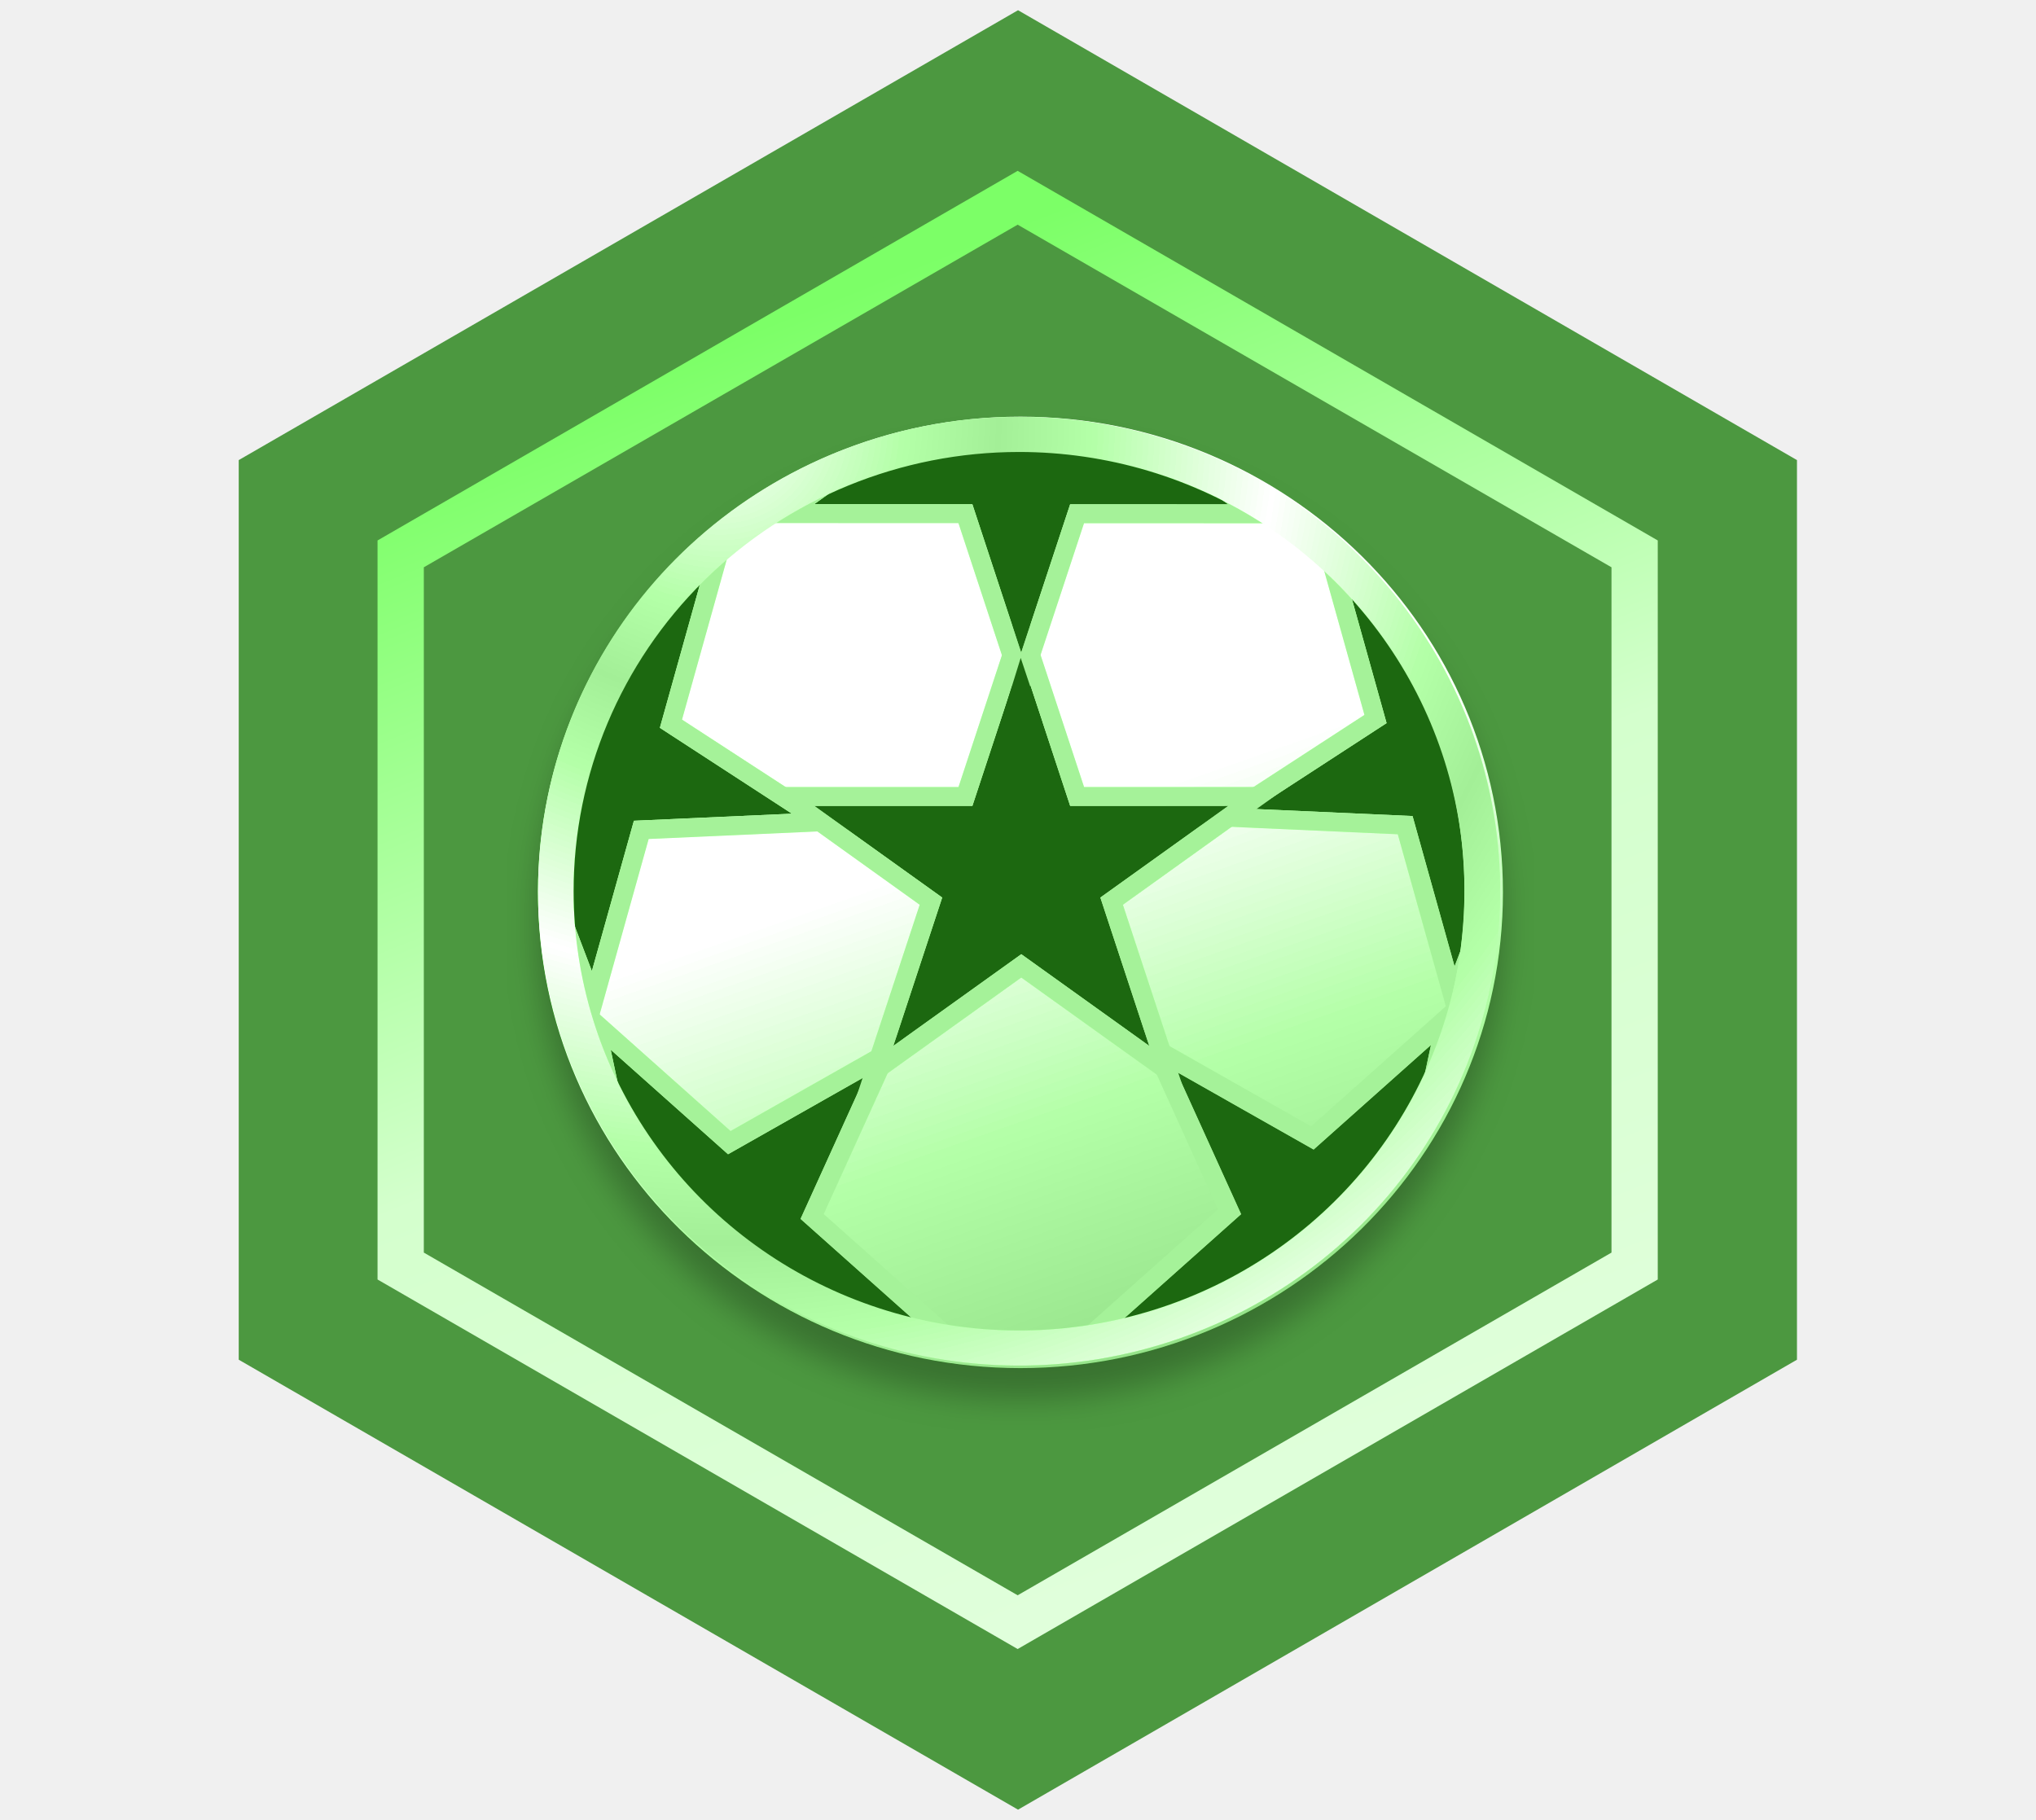
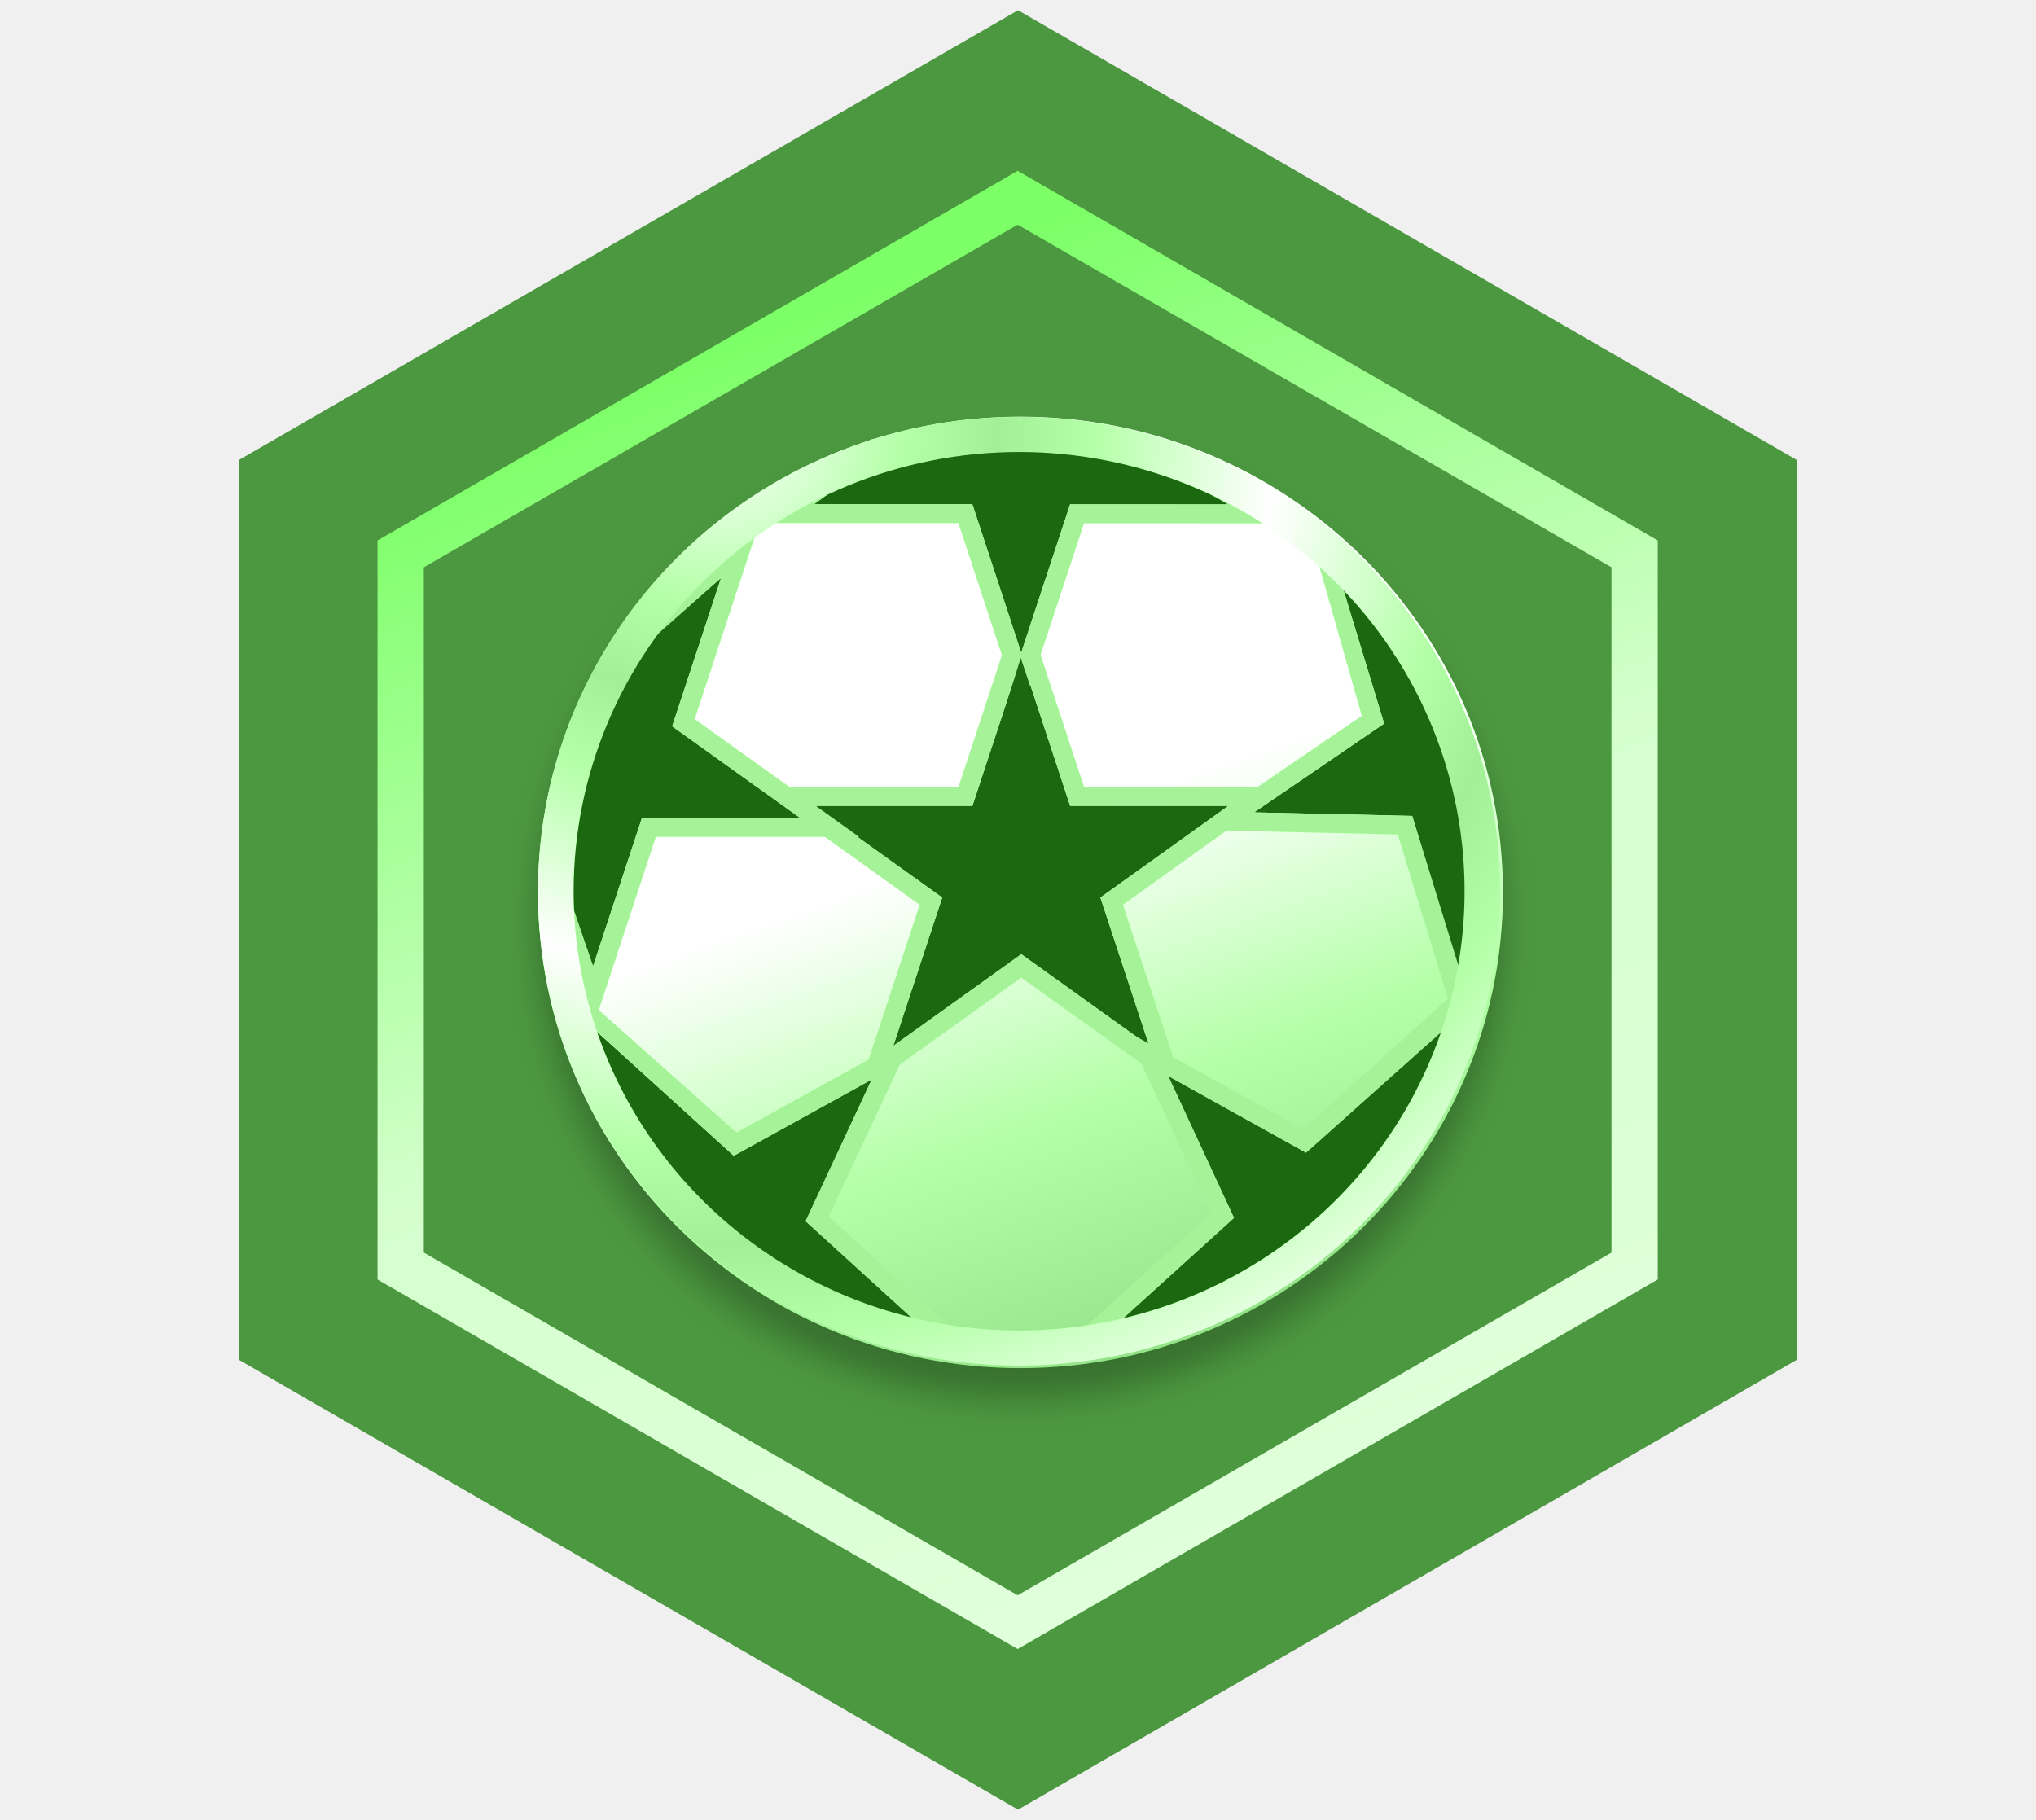
<svg xmlns="http://www.w3.org/2000/svg" width="264" height="236" viewBox="0 0 264 236" fill="none">
  <g clip-path="url(#clip0)">
    <path d="M45.785 68.225V167.785L132.005 217.555L218.215 167.785V68.225L132.005 18.445L45.785 68.225Z" fill="#4C9840" />
    <path d="M132.005 234.675L30.955 176.325V59.665L132.005 1.325L233.005 59.665V176.325L132.005 234.675ZM47.125 167.005L132.005 216.005L216.875 167.005V69.005L132.005 20.005L47.125 69.005V167.005Z" fill="#4C9840" />
    <path d="M131.955 213.845L48.955 165.925V70.085L131.955 22.155L214.955 70.085V165.925L131.955 213.845ZM54.955 162.435L131.955 206.875L208.955 162.435V73.565L131.955 29.135L54.955 73.565V162.435Z" fill="url(#paint0_linear)" />
  </g>
  <g style="mix-blend-mode:luminosity">
    <g filter="url(#filter0_d)">
      <ellipse cx="132.32" cy="115.724" rx="62.561" ry="61.692" fill="url(#paint1_linear)" />
    </g>
-     <mask id="mask0" mask-type="alpha" maskUnits="userSpaceOnUse" x="70" y="56" width="120" height="119">
-       <ellipse cx="130.363" cy="115.49" rx="59.524" ry="58.697" fill="#C4C4C4" />
-     </mask>
-     <g mask="url(#mask0)">
-       <path d="M185.55 135.507L181.323 155.3L199.106 165.38L178.711 167.533L174.484 187.326L166.106 168.863L145.71 171.015L160.928 157.452L152.549 138.99L170.332 149.07L185.55 135.507Z" fill="#45484C" />
-       <path fill-rule="evenodd" clip-rule="evenodd" d="M189.554 128.638L184.124 154.064L206.968 167.013L180.769 169.778L175.339 195.203L164.576 171.487L138.377 174.251L157.925 156.829L147.162 133.112L170.006 146.061L189.554 128.638ZM170.332 149.07L152.549 138.99L160.928 157.452L145.71 171.015L166.106 168.863L174.484 187.325L178.711 167.533L199.106 165.38L181.323 155.3L185.55 135.507L170.332 149.07Z" fill="#CFD1D3" />
-       <path d="M79.185 136.12L83.411 155.912L65.628 165.993L86.023 168.145L90.25 187.938L98.628 169.475L119.024 171.627L103.806 158.065L112.185 139.602L94.402 149.682L79.185 136.12Z" fill="#45484C" />
-       <path fill-rule="evenodd" clip-rule="evenodd" d="M75.18 129.251L80.61 154.676L57.766 167.625L83.966 170.39L89.395 195.815L100.158 172.099L126.357 174.864L106.809 157.441L117.572 133.724L94.728 146.673L75.18 129.251ZM94.402 149.682L112.185 139.602L103.806 158.065L119.024 171.627L98.628 169.475L90.25 187.938L86.023 168.145L65.628 165.992L83.411 155.912L79.184 136.119L94.402 149.682Z" fill="#CFD1D3" />
-       <path d="M174.343 74.271L190.375 86.888L207.498 75.753L200.283 94.687L216.314 107.305L195.823 106.389L188.608 125.323L183.159 105.823L162.669 104.907L179.792 93.771L174.343 74.271Z" fill="#45484C" />
-       <path fill-rule="evenodd" clip-rule="evenodd" d="M169.92 67.656L190.514 83.865L212.51 69.56L203.241 93.883L223.835 110.092L197.513 108.915L188.244 133.237L181.245 108.188L154.923 107.011L176.919 92.706L169.92 67.656ZM179.792 93.771L162.669 104.907L183.159 105.823L188.608 125.323L195.823 106.389L216.314 107.305L200.283 94.687L207.498 75.753L190.375 86.888L174.343 74.27L179.792 93.771Z" fill="#CFD1D3" />
-       <path d="M91.011 74.883L74.98 87.501L57.857 76.365L65.072 95.299L49.041 107.917L69.531 107.001L76.747 125.935L82.195 106.435L102.686 105.519L85.563 94.383L91.011 74.883Z" fill="#45484C" />
-       <path fill-rule="evenodd" clip-rule="evenodd" d="M95.435 68.269L74.841 84.477L52.845 70.172L62.114 94.495L41.52 110.704L67.842 109.527L77.111 133.849L84.11 108.8L110.432 107.623L88.436 93.318L95.435 68.269ZM85.563 94.383L102.686 105.519L82.195 106.435L76.747 125.935L69.531 107.001L49.041 107.917L65.072 95.299L57.857 76.365L74.98 87.501L91.011 74.883L85.563 94.383Z" fill="#CFD1D3" />
-       <path d="M132.426 85.268L138.765 104.505H159.276L142.682 116.394L149.02 135.631L132.426 123.741L115.832 135.631L122.17 116.394L105.576 104.505H126.088L132.426 85.268Z" fill="#45484C" />
-       <path fill-rule="evenodd" clip-rule="evenodd" d="M132.426 77.345L140.568 102.056H166.917L145.601 117.329L153.743 142.04L132.426 126.768L111.109 142.04L119.252 117.329L97.935 102.056H124.284L132.426 77.345ZM126.088 104.505H105.576L122.17 116.394L115.832 135.631L132.426 123.742L149.02 135.631L142.682 116.394L159.276 104.505H138.765L132.426 85.268L126.088 104.505Z" fill="#CFD1D3" />
-       <path d="M115.842 34.263L132.431 46.159L149.031 34.278L142.684 53.512L159.273 65.408L138.761 65.399L132.413 84.633L126.084 65.393L105.572 65.384L122.172 53.503L115.842 34.263Z" fill="#45484C" />
-       <path fill-rule="evenodd" clip-rule="evenodd" d="M111.123 27.851L132.433 43.133L153.756 27.87L145.603 52.578L166.912 67.86L140.563 67.848L132.41 92.556L124.279 67.841L97.93 67.829L119.254 52.566L111.123 27.851ZM122.172 53.503L105.572 65.384L126.084 65.393L132.413 84.633L138.761 65.399L159.272 65.408L142.684 53.512L149.031 34.278L132.431 46.159L115.842 34.263L122.172 53.503Z" fill="#CFD1D3" />
-       <path d="M135.165 93.741L132.351 85.321L129.731 93.741H135.165Z" fill="#45484C" />
-     </g>
-     <path d="M132.143 58.612C143.568 58.612 154.736 61.953 164.235 68.212C173.734 74.471 181.137 83.367 185.509 93.775C189.881 104.183 191.025 115.636 188.796 126.685C186.567 137.734 181.066 147.884 172.988 155.85C164.909 163.816 154.617 169.241 143.412 171.438C132.207 173.636 120.593 172.508 110.039 168.197C99.484 163.886 90.463 156.585 84.116 147.218C77.769 137.851 74.381 126.838 74.381 115.573C74.381 100.466 80.467 85.978 91.299 75.296C102.132 64.614 116.824 58.612 132.143 58.612V58.612ZM132.143 54.056C117.711 54.056 103.724 58.99 92.568 68.019C81.411 77.048 73.774 89.612 70.959 103.571C68.143 117.53 70.322 132.02 77.126 144.571C83.929 157.123 94.936 166.96 108.27 172.407C121.604 177.853 136.441 178.572 150.252 174.441C164.063 170.309 175.995 161.584 184.013 149.75C192.031 137.916 195.641 123.707 194.226 109.543C192.812 95.379 186.461 82.138 176.255 72.074C170.476 66.343 163.601 61.8 156.029 58.707C148.458 55.615 140.339 54.033 132.143 54.056V54.056Z" fill="url(#paint2_radial)" />
+     <path d="M132.426 85.268L138.765 104.504H159.276L142.682 116.394L149.02 135.63L132.426 123.741L115.832 135.63L122.17 116.394L105.576 104.504H126.088L132.426 85.268Z" fill="#45484C" />
+     <path fill-rule="evenodd" clip-rule="evenodd" d="M132.426 77.345L140.568 102.056H166.917L145.601 117.329L153.743 142.04L132.426 126.768L111.109 142.04L119.252 117.329L97.935 102.056H124.284L132.426 77.345ZM126.088 104.505H105.576L122.17 116.394L115.832 135.63L132.426 123.741L149.02 135.63L142.682 116.394L159.276 104.505H138.765L132.426 85.268L126.088 104.505Z" fill="#CFD1D3" />
+     <path d="M123.632 56.324L132.413 56.324L137.422 56.324L144.141 56.324L159.273 65.408L138.761 65.399L132.413 84.633L126.084 65.393L105.572 65.384L115.842 57.718L123.632 56.324Z" fill="#45484C" />
+     <path fill-rule="evenodd" clip-rule="evenodd" d="M122.218 55.476L132.411 55.476L138.761 55.476L149.031 56.956L166.912 67.86L140.563 67.848L132.41 92.556L124.279 67.841L97.93 67.829L112.924 56.956L122.218 55.476ZM115.842 57.893L105.572 65.384L126.084 65.393L132.413 84.633L138.761 65.399L159.272 65.408L146.112 57.89L138.761 56.956L132.41 57.89L118.859 57.89L115.842 57.893Z" fill="#CFD1D3" />
+     <path d="M185.511 90.022L188.074 97.492L190.079 101.92L192.092 108.901L190.079 128.763L183.117 105.804L162.611 105.345L179.474 93.831L173.58 74.457L181.423 82.058L185.511 90.022Z" fill="#45484C" />
+     <path fill-rule="evenodd" clip-rule="evenodd" d="M186.44 87.506L190.198 95.922L192.192 102.51L193.588 113.719L188.829 133.099L181.257 108.211L154.915 107.622L176.578 92.83L169.557 68.096L180.439 78.617L186.44 87.506ZM181.257 83.631L173.58 74.457L179.474 93.831L162.611 105.345L183.117 105.804L189.599 126.796L192.192 111.359L190.198 104.575L189.011 97.79L183.916 87.506L181.257 83.631Z" fill="#CFD1D3" />
+     <path d="M176.736 153.281L170.687 159.357L166.655 162.781L158.763 168.781L144.907 171.621L160.013 157.938L151.484 139.542L169.349 149.481L188.419 132.465L181.329 147.316L176.736 153.281Z" fill="#45484C" />
+     <path fill-rule="evenodd" clip-rule="evenodd" d="M177.666 154.445L170.974 161.517L164.777 165.722L157.005 170.023L137.6 174.915L157.005 157.338L146.049 133.708L168.998 146.475L188.402 128.897L188.402 140.397L177.666 154.445ZM182.507 146.991L187.837 132.943L169.349 149.481L151.484 139.542L160.013 157.938L144.907 171.621L158.957 167.729L166.516 163.238L171.943 158.65L178.824 151.674L182.507 146.991Z" fill="#CFD1D3" />
+     <path d="M100.967 164.917L95.059 160.232L90.512 157.109L83.847 151.67L75.114 131.727L95.141 149.883L113.031 139.99L104.455 158.364L119.525 172.085L108.107 168.617L100.967 164.917Z" fill="#45484C" />
+     <path fill-rule="evenodd" clip-rule="evenodd" d="M101.853 166.139L92.987 161.693L87.088 155.661L80.071 146.878L73.652 127.438L95.5 146.878L118.482 134.169L107.464 157.772L126.823 175.398L109.994 170.731L101.853 166.139ZM109.372 169.233L119.525 172.085L104.455 158.364L113.032 139.99L95.141 149.883L75.837 132.286L83.92 150.706L89.928 156.523L95.141 160.939L104.455 167.079L109.372 169.233Z" fill="#CFD1D3" />
+     <path d="M73.734 105.572L76.445 97.336L77.991 92.638L80.065 86.337L93.499 74.948L87.158 94.184L103.751 106.075L83.239 106.073L76.898 125.309L72.675 113.309L73.734 105.572Z" fill="#45484C" />
+     <path fill-rule="evenodd" clip-rule="evenodd" d="M72.48 106.637L73.98 96.63L77.587 91.121L82.185 81.945L98.222 68.539L90.077 93.249L111.392 108.524L85.043 108.521L76.897 133.232L70.812 116.343L72.48 106.637ZM72.843 113.363L76.898 125.309L83.239 106.073L103.751 106.075L87.158 94.184L93.499 74.948L82.184 84.971L79.004 90.06L75.4 96.63L72.843 108.521L72.843 113.363Z" fill="#CFD1D3" />
+     <path d="M135.165 93.741L132.352 85.321L129.732 93.741H135.165Z" fill="#45484C" />
+     <path d="M132.143 58.612C143.568 58.612 154.735 61.953 164.234 68.212C173.733 74.471 181.137 83.367 185.509 93.775C189.881 104.183 191.025 115.636 188.796 126.685C186.567 137.734 181.066 147.884 172.988 155.85C164.909 163.816 154.617 169.241 143.412 171.438C132.207 173.636 120.593 172.508 110.039 168.197C99.484 163.886 90.463 156.585 84.116 147.218C77.769 137.851 74.381 126.838 74.381 115.573C74.381 100.466 80.466 85.978 91.299 75.296C102.132 64.614 116.824 58.612 132.143 58.612V58.612ZM132.143 54.056C117.711 54.056 103.724 58.99 92.568 68.019C81.411 77.048 73.774 89.612 70.958 103.571C68.143 117.53 70.322 132.02 77.126 144.571C83.929 157.123 94.936 166.96 108.27 172.407C121.604 177.853 136.441 178.572 150.252 174.441C164.063 170.309 175.994 161.584 184.013 149.75C192.031 137.916 195.641 123.707 194.226 109.543C192.812 95.379 186.46 82.138 176.255 72.074C170.476 66.343 163.601 61.8 156.029 58.707C148.458 55.615 140.339 54.033 132.143 54.056V54.056Z" fill="url(#paint2_radial)" />
  </g>
  <defs>
    <filter id="filter0_d" x="65.76" y="54.032" width="133.121" height="131.383" filterUnits="userSpaceOnUse" color-interpolation-filters="sRGB">
      <feFlood flood-opacity="0" result="BackgroundImageFix" />
      <feColorMatrix in="SourceAlpha" type="matrix" values="0 0 0 0 0 0 0 0 0 0 0 0 0 0 0 0 0 0 127 0" />
      <feOffset dy="4" />
      <feGaussianBlur stdDeviation="2" />
      <feColorMatrix type="matrix" values="0 0 0 0 0 0 0 0 0 0 0 0 0 0 0 0 0 0 0.25 0" />
      <feBlend mode="normal" in2="BackgroundImageFix" result="effect1_dropShadow" />
      <feBlend mode="normal" in="SourceGraphic" in2="effect1_dropShadow" result="shape" />
    </filter>
    <linearGradient id="paint0_linear" x1="162.799" y1="198.94" x2="99.964" y2="41.853" gradientUnits="userSpaceOnUse">
      <stop stop-color="#E0FFDB" />
      <stop offset="0.474" stop-color="#D4FFCD" />
      <stop offset="1" stop-color="#7CFF67" />
    </linearGradient>
    <linearGradient id="paint1_linear" x1="109.559" y1="49.774" x2="155.715" y2="181.717" gradientUnits="userSpaceOnUse">
      <stop offset="0.448" stop-color="white" />
      <stop offset="1" stop-color="#BABABA" />
    </linearGradient>
-     <radialGradient id="paint2_radial" cx="0" cy="0" r="1" gradientUnits="userSpaceOnUse" gradientTransform="translate(93.4808 54.9665) scale(144.003 142.003)">
+     <radialGradient id="paint2_radial" cx="0" cy="0" r="1" gradientUnits="userSpaceOnUse" gradientTransform="translate(93.4807 54.9665) scale(144.003 142.003)">
      <stop stop-color="white" />
      <stop offset="0.25" stop-color="#CECECE" />
      <stop offset="0.5" stop-color="white" />
      <stop offset="0.75" stop-color="#CECECE" />
      <stop offset="1" stop-color="white" />
    </radialGradient>
    <clipPath id="clip0">
      <rect width="202.09" height="233.35" fill="white" transform="translate(30.955 1.32495)" />
    </clipPath>
  </defs>
</svg>
